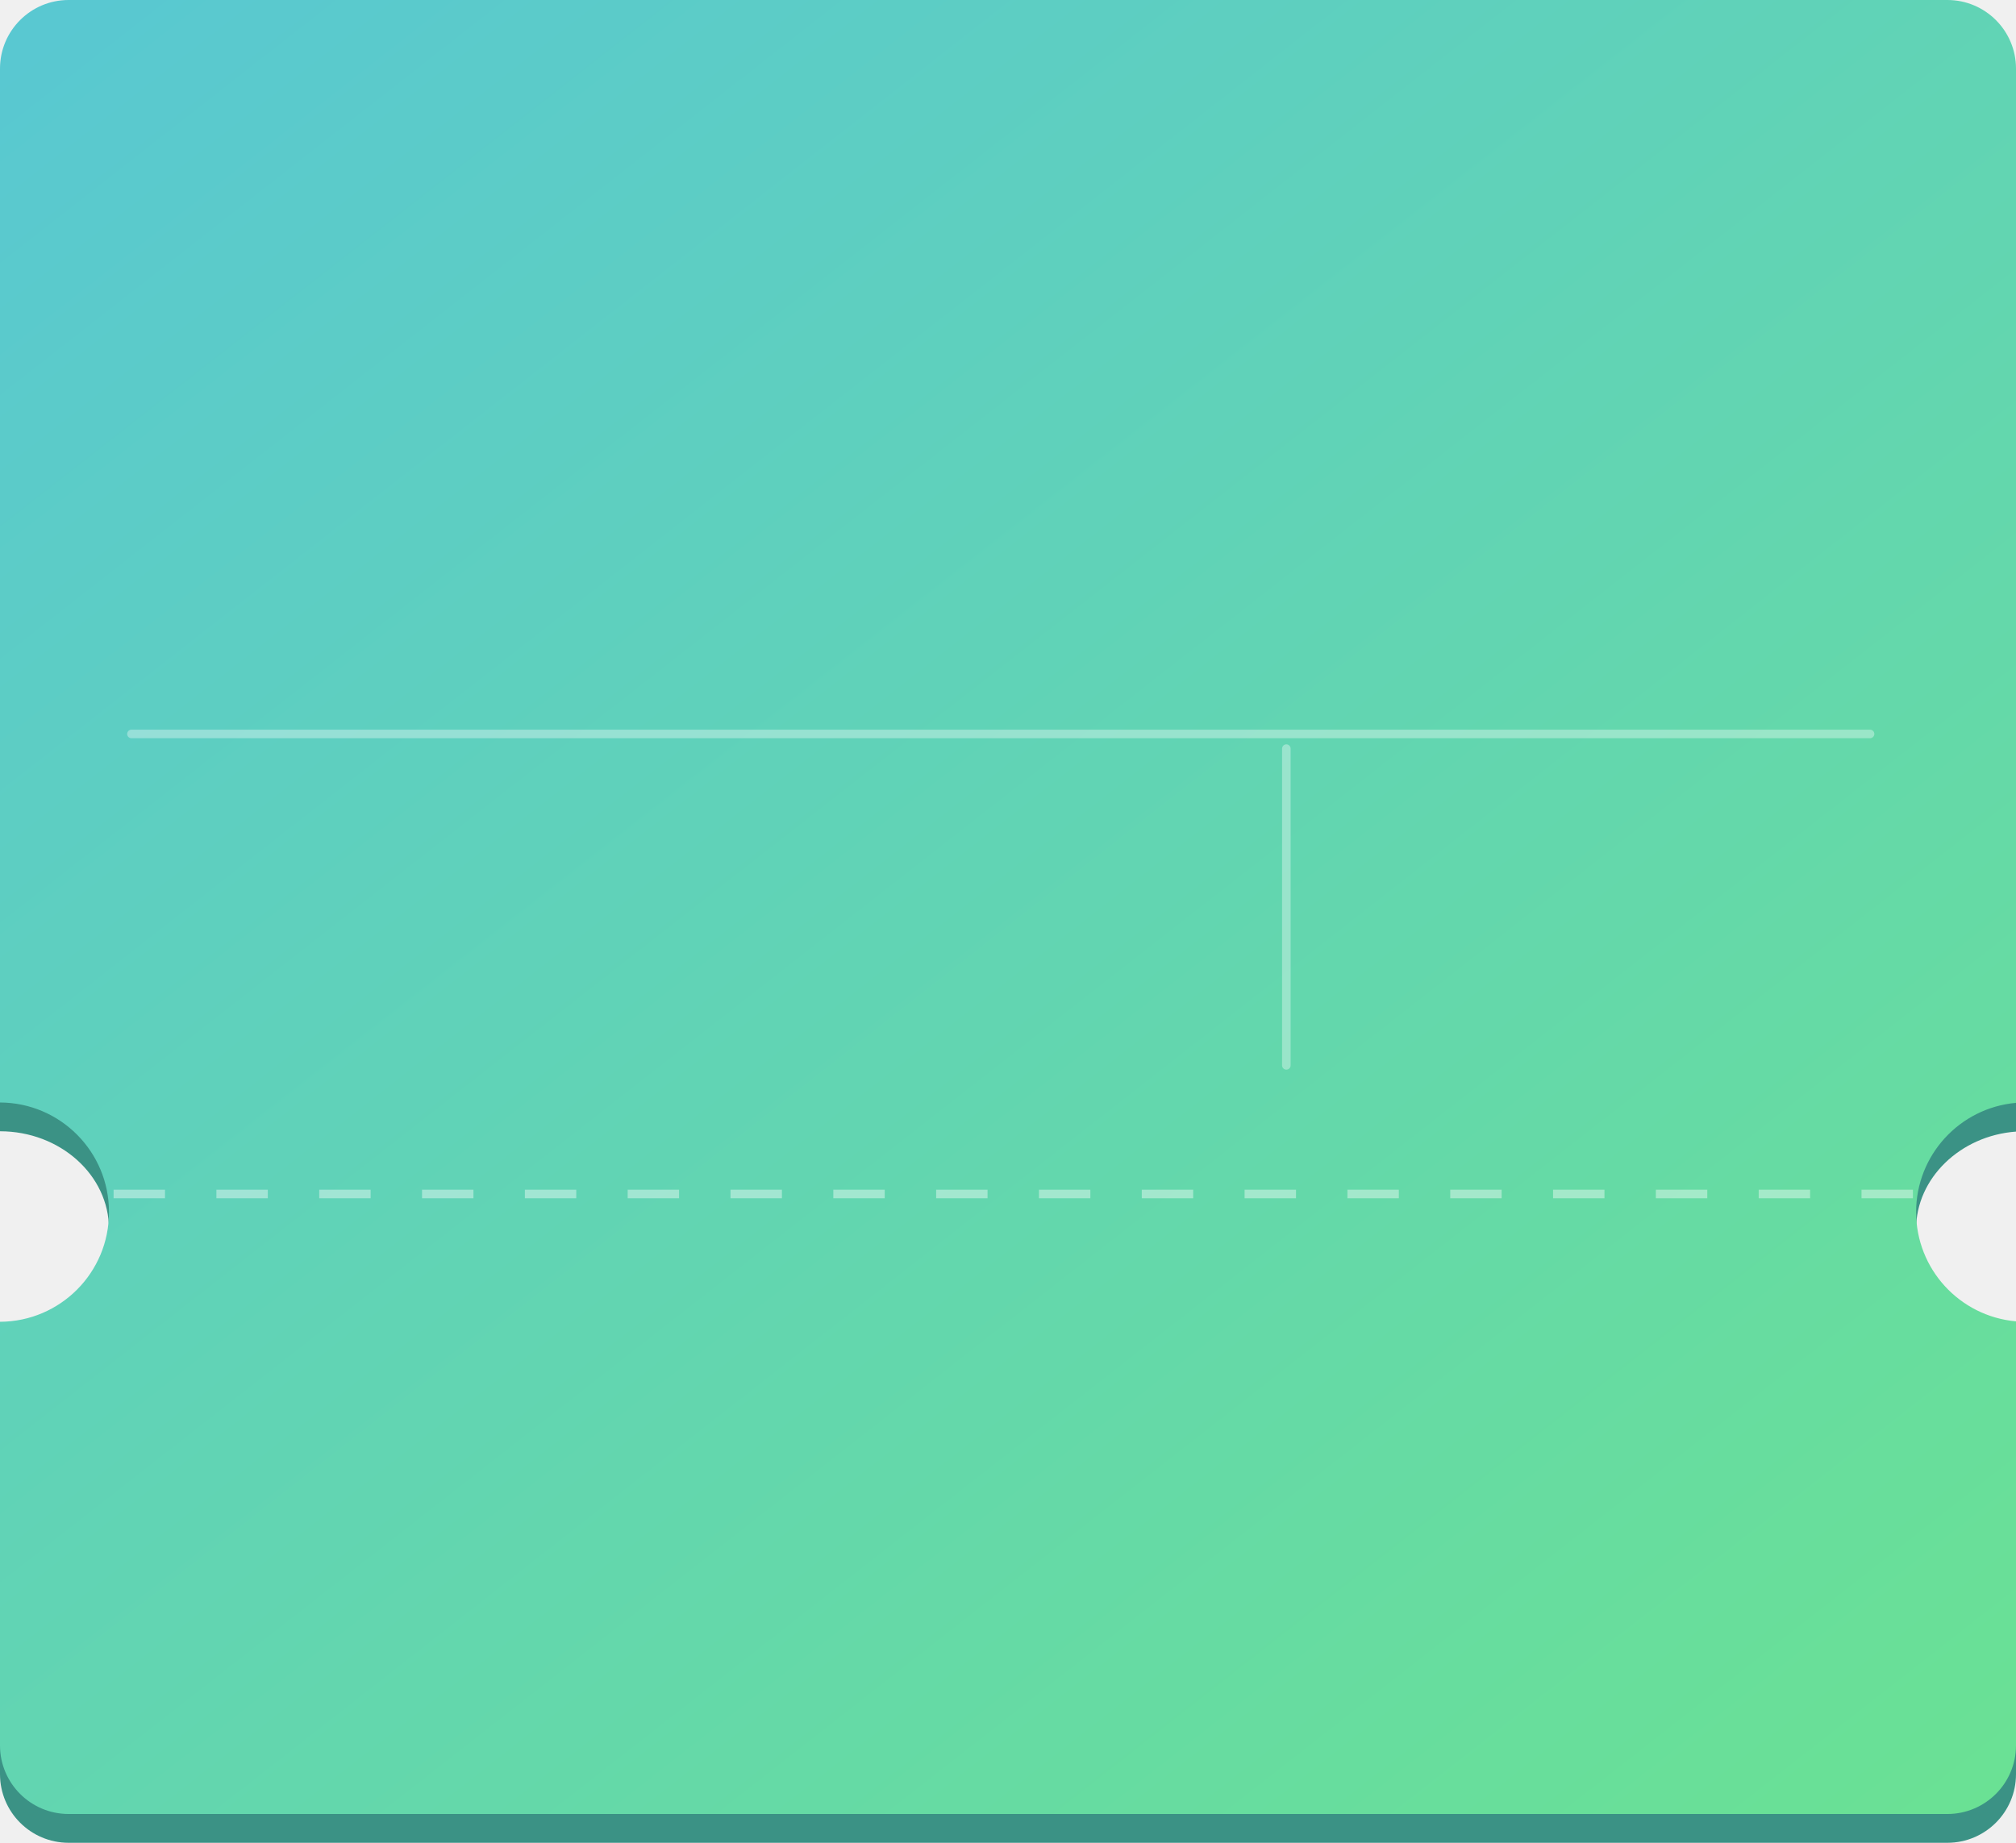
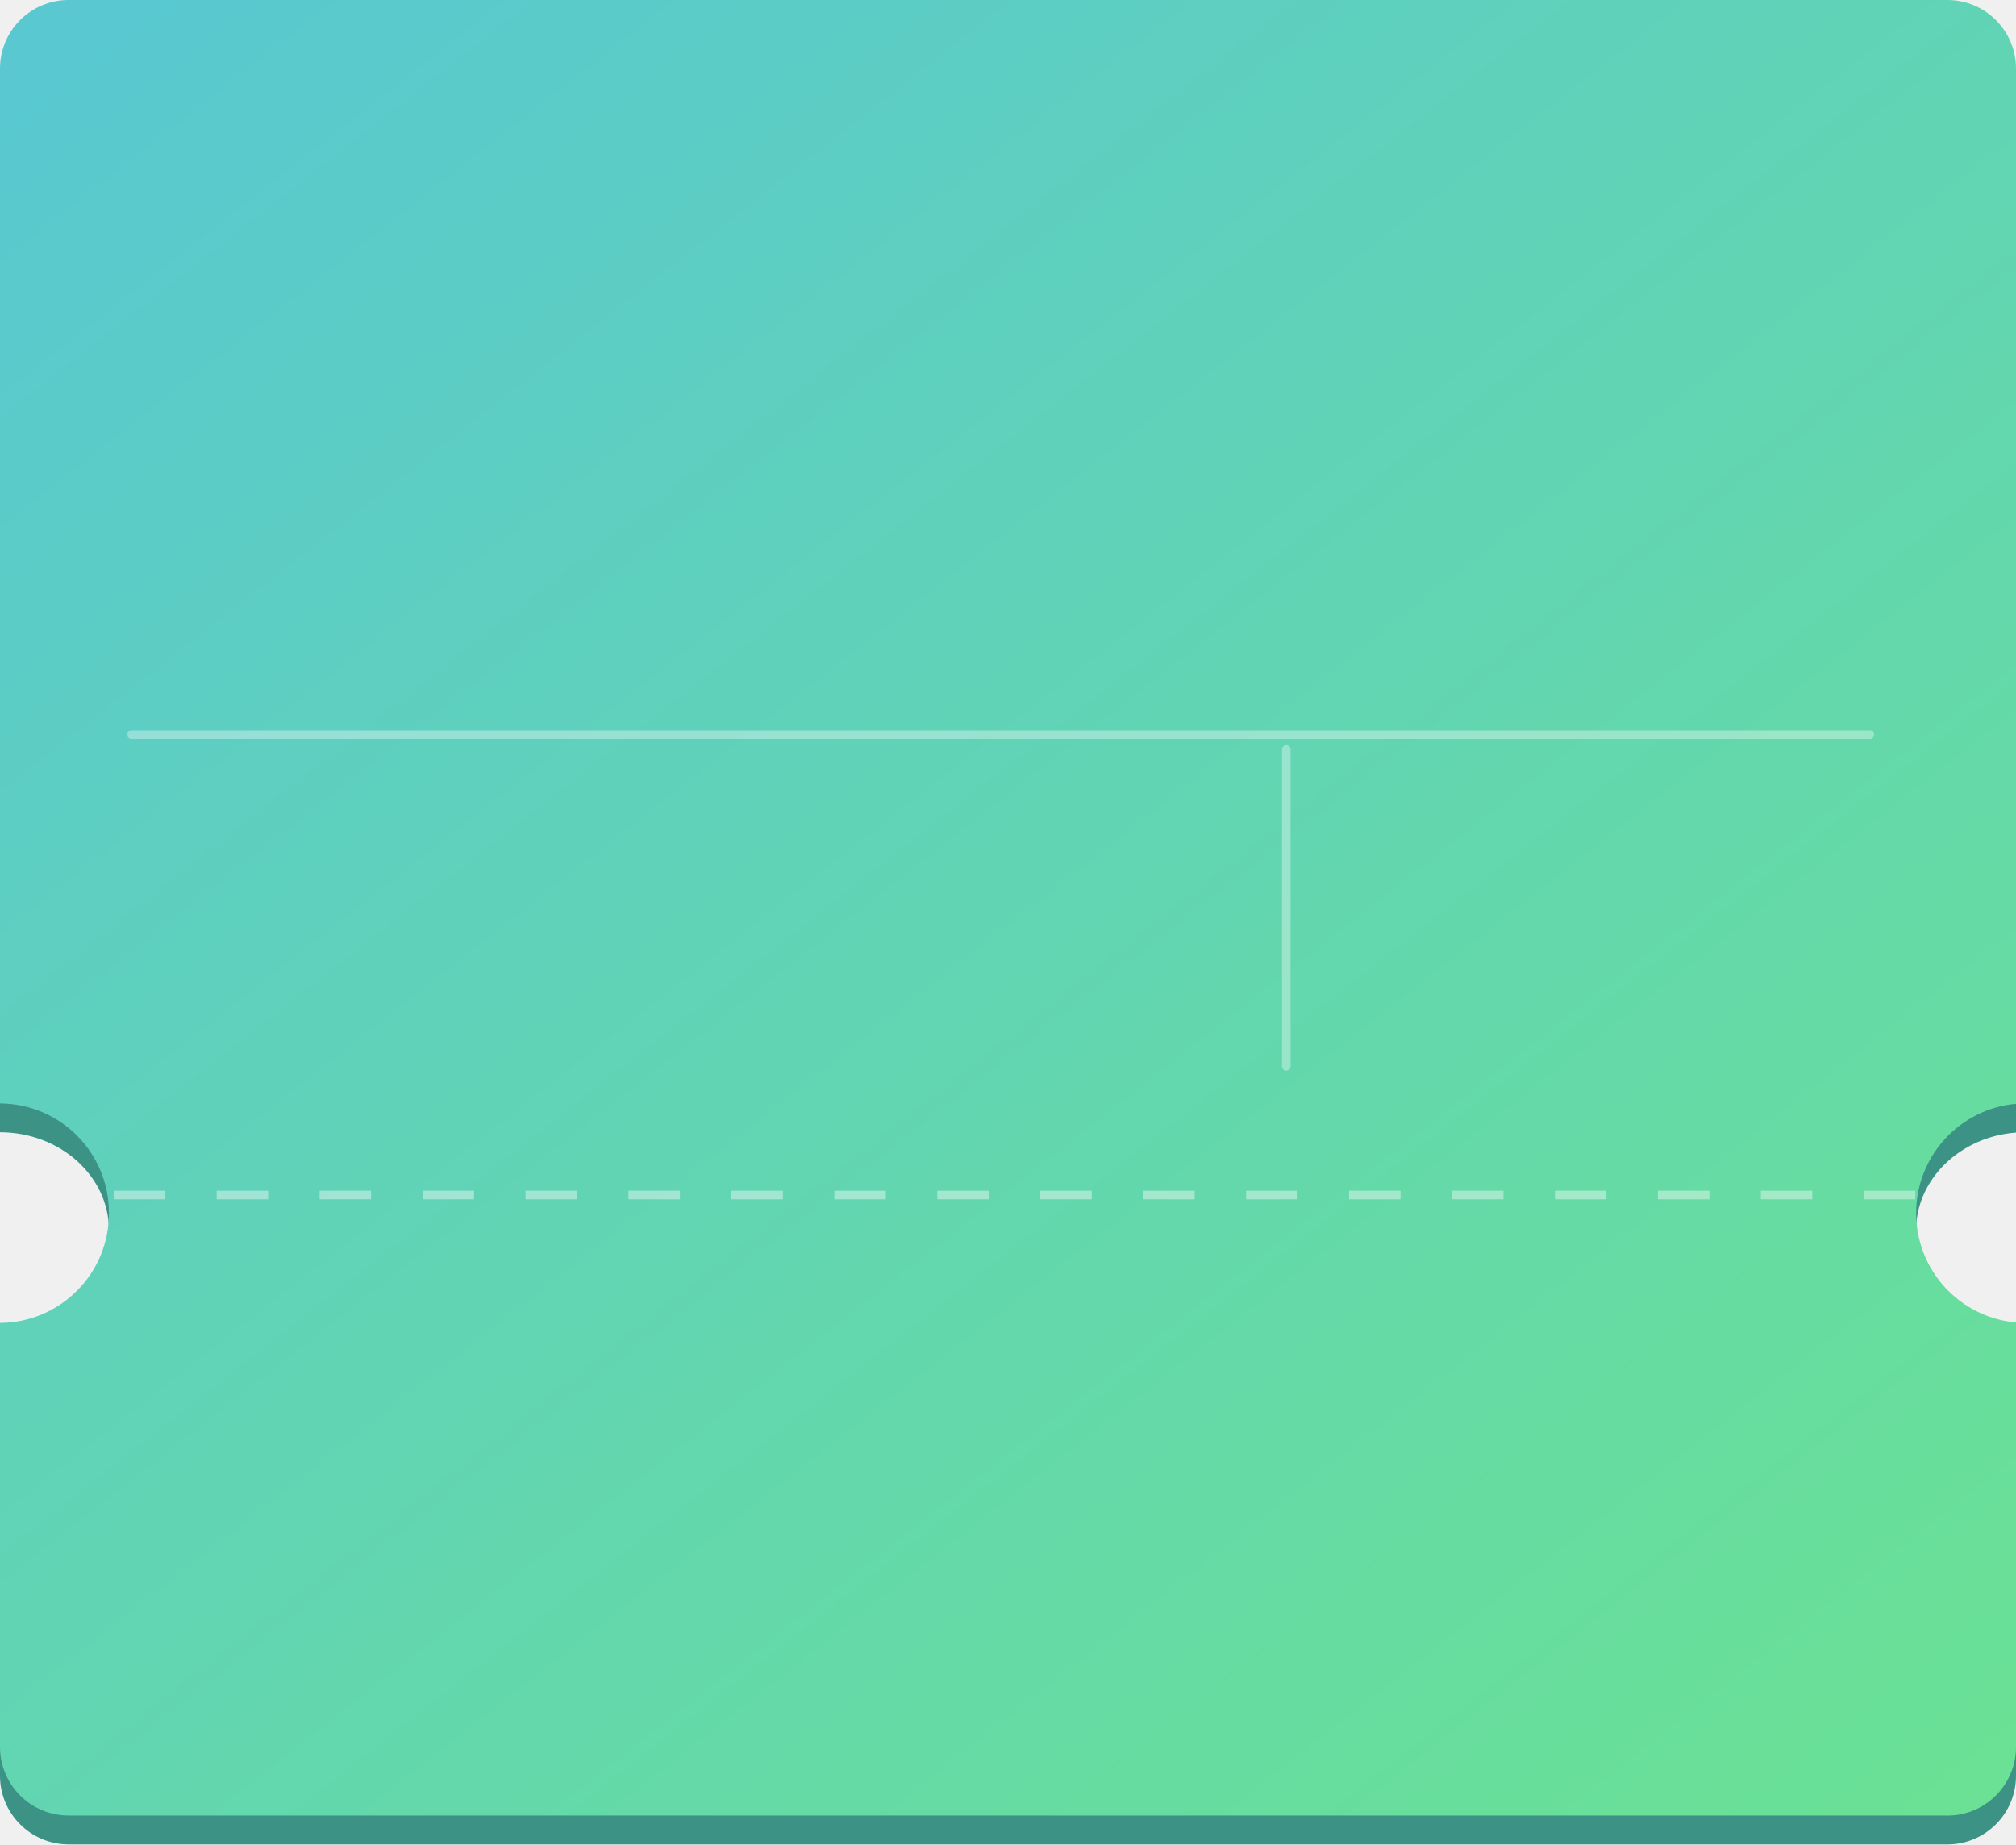
- <svg xmlns="http://www.w3.org/2000/svg" width="235.286" height="215.12" viewBox="0 0 235.286 215.12">
+ <svg xmlns="http://www.w3.org/2000/svg" id="_1A" data-name="1A" width="235" height="215" viewBox="0 0 235 215">
  <defs>
    <linearGradient id="linear-gradient" x1="-0.059" y1="0.093" x2="1.412" y2="1.778" gradientUnits="objectBoundingBox">
      <stop offset="0" stop-color="#59c8d1" />
      <stop offset="1" stop-color="#75f16d" />
    </linearGradient>
  </defs>
-   <g id="_1A" data-name="1A" transform="translate(0 0)">
-     <g id="Group_57122" data-name="Group 57122" transform="translate(0)">
-       <g id="Group_57121" data-name="Group 57121" transform="translate(0 0)">
-         <g id="Group_57119" data-name="Group 57119" transform="translate(0)">
-           <path id="Subtraction_2" data-name="Subtraction 2" d="M227.286,211.759H8a8.009,8.009,0,0,1-8-8V151.525c7.015,0,12.719-5.12,12.719-11.413S7.013,128.7,0,128.7V8A8.009,8.009,0,0,1,8,0H227.286a8.009,8.009,0,0,1,8,8V128.737c-6.538.484-11.659,5.48-11.659,11.375s5.121,10.89,11.659,11.374v52.273A8.009,8.009,0,0,1,227.286,211.759Z" transform="translate(0 3.361)" fill="#3b9285" />
-           <g id="Group_57118" data-name="Group 57118">
-             <path id="Subtraction_1" data-name="Subtraction 1" d="M227.286,211.759H8a8.009,8.009,0,0,1-8-8V154.3a12.773,12.773,0,0,0,12.719-12.8A12.774,12.774,0,0,0,0,128.7V8A8.009,8.009,0,0,1,8,0H227.286a8.009,8.009,0,0,1,8,8V128.742a12.806,12.806,0,0,0,0,25.509v49.508A8.009,8.009,0,0,1,227.286,211.759Z" transform="translate(0)" fill="url(#linear-gradient)" />
-           </g>
-         </g>
-         <g id="Group_57120" data-name="Group 57120" transform="translate(15.341 85.679)" opacity="0.35">
-           <line id="Line_95" data-name="Line 95" x2="202.911" fill="none" stroke="#fff" stroke-linecap="round" stroke-width="1" />
-           <line id="Line_96" data-name="Line 96" y2="36.974" transform="translate(134.787 1.713)" fill="none" stroke="#fff" stroke-linecap="round" stroke-width="1" />
+   <g id="Group_57122" data-name="Group 57122">
+     <g id="Group_57121" data-name="Group 57121">
+       <g id="Group_57119" data-name="Group 57119">
+         <path id="Subtraction_2" data-name="Subtraction 2" d="M227.01,211.639H7.99a8,8,0,0,1-7.99-8v-52.2c7.006,0,12.7-5.117,12.7-11.407S7,128.627,0,128.627V8A8,8,0,0,1,7.99,0H227.01A8,8,0,0,1,235,8V128.664c-6.53.484-11.645,5.477-11.645,11.369S228.47,150.916,235,151.4v52.243a8,8,0,0,1-7.99,8Z" transform="translate(0 3.361)" fill="#3b9285" />
+         <g id="Group_57118" data-name="Group 57118">
+           <path id="Subtraction_1" data-name="Subtraction 1" d="M227.01,211.639H7.99a8,8,0,0,1-7.99-8V154.213A12.762,12.762,0,0,0,12.7,141.42,12.763,12.763,0,0,0,0,128.627V8A8,8,0,0,1,7.99,0H227.01A8,8,0,0,1,235,8V128.669a12.8,12.8,0,0,0,0,25.495v49.48a8,8,0,0,1-7.99,8Z" fill="url(#linear-gradient)" />
        </g>
      </g>
-       <line id="Line_97" data-name="Line 97" x2="210.481" transform="translate(13.256 139.381)" fill="none" stroke="#fff" stroke-width="1" stroke-dasharray="6" opacity="0.41" />
+       <g id="Group_57120" data-name="Group 57120" transform="translate(15.341 85.621)" opacity="0.35">
+         <line id="Line_95" data-name="Line 95" x2="202.625" fill="none" stroke="#fff" stroke-linecap="round" stroke-width="1" />
+         <line id="Line_96" data-name="Line 96" y2="36.974" transform="translate(134.597 1.713)" fill="none" stroke="#fff" stroke-linecap="round" stroke-width="1" />
+       </g>
    </g>
+     <line id="Line_97" data-name="Line 97" x2="210.195" transform="translate(13.256 139.303)" fill="none" stroke="#fff" stroke-width="1" stroke-dasharray="6" opacity="0.41" />
  </g>
</svg>
